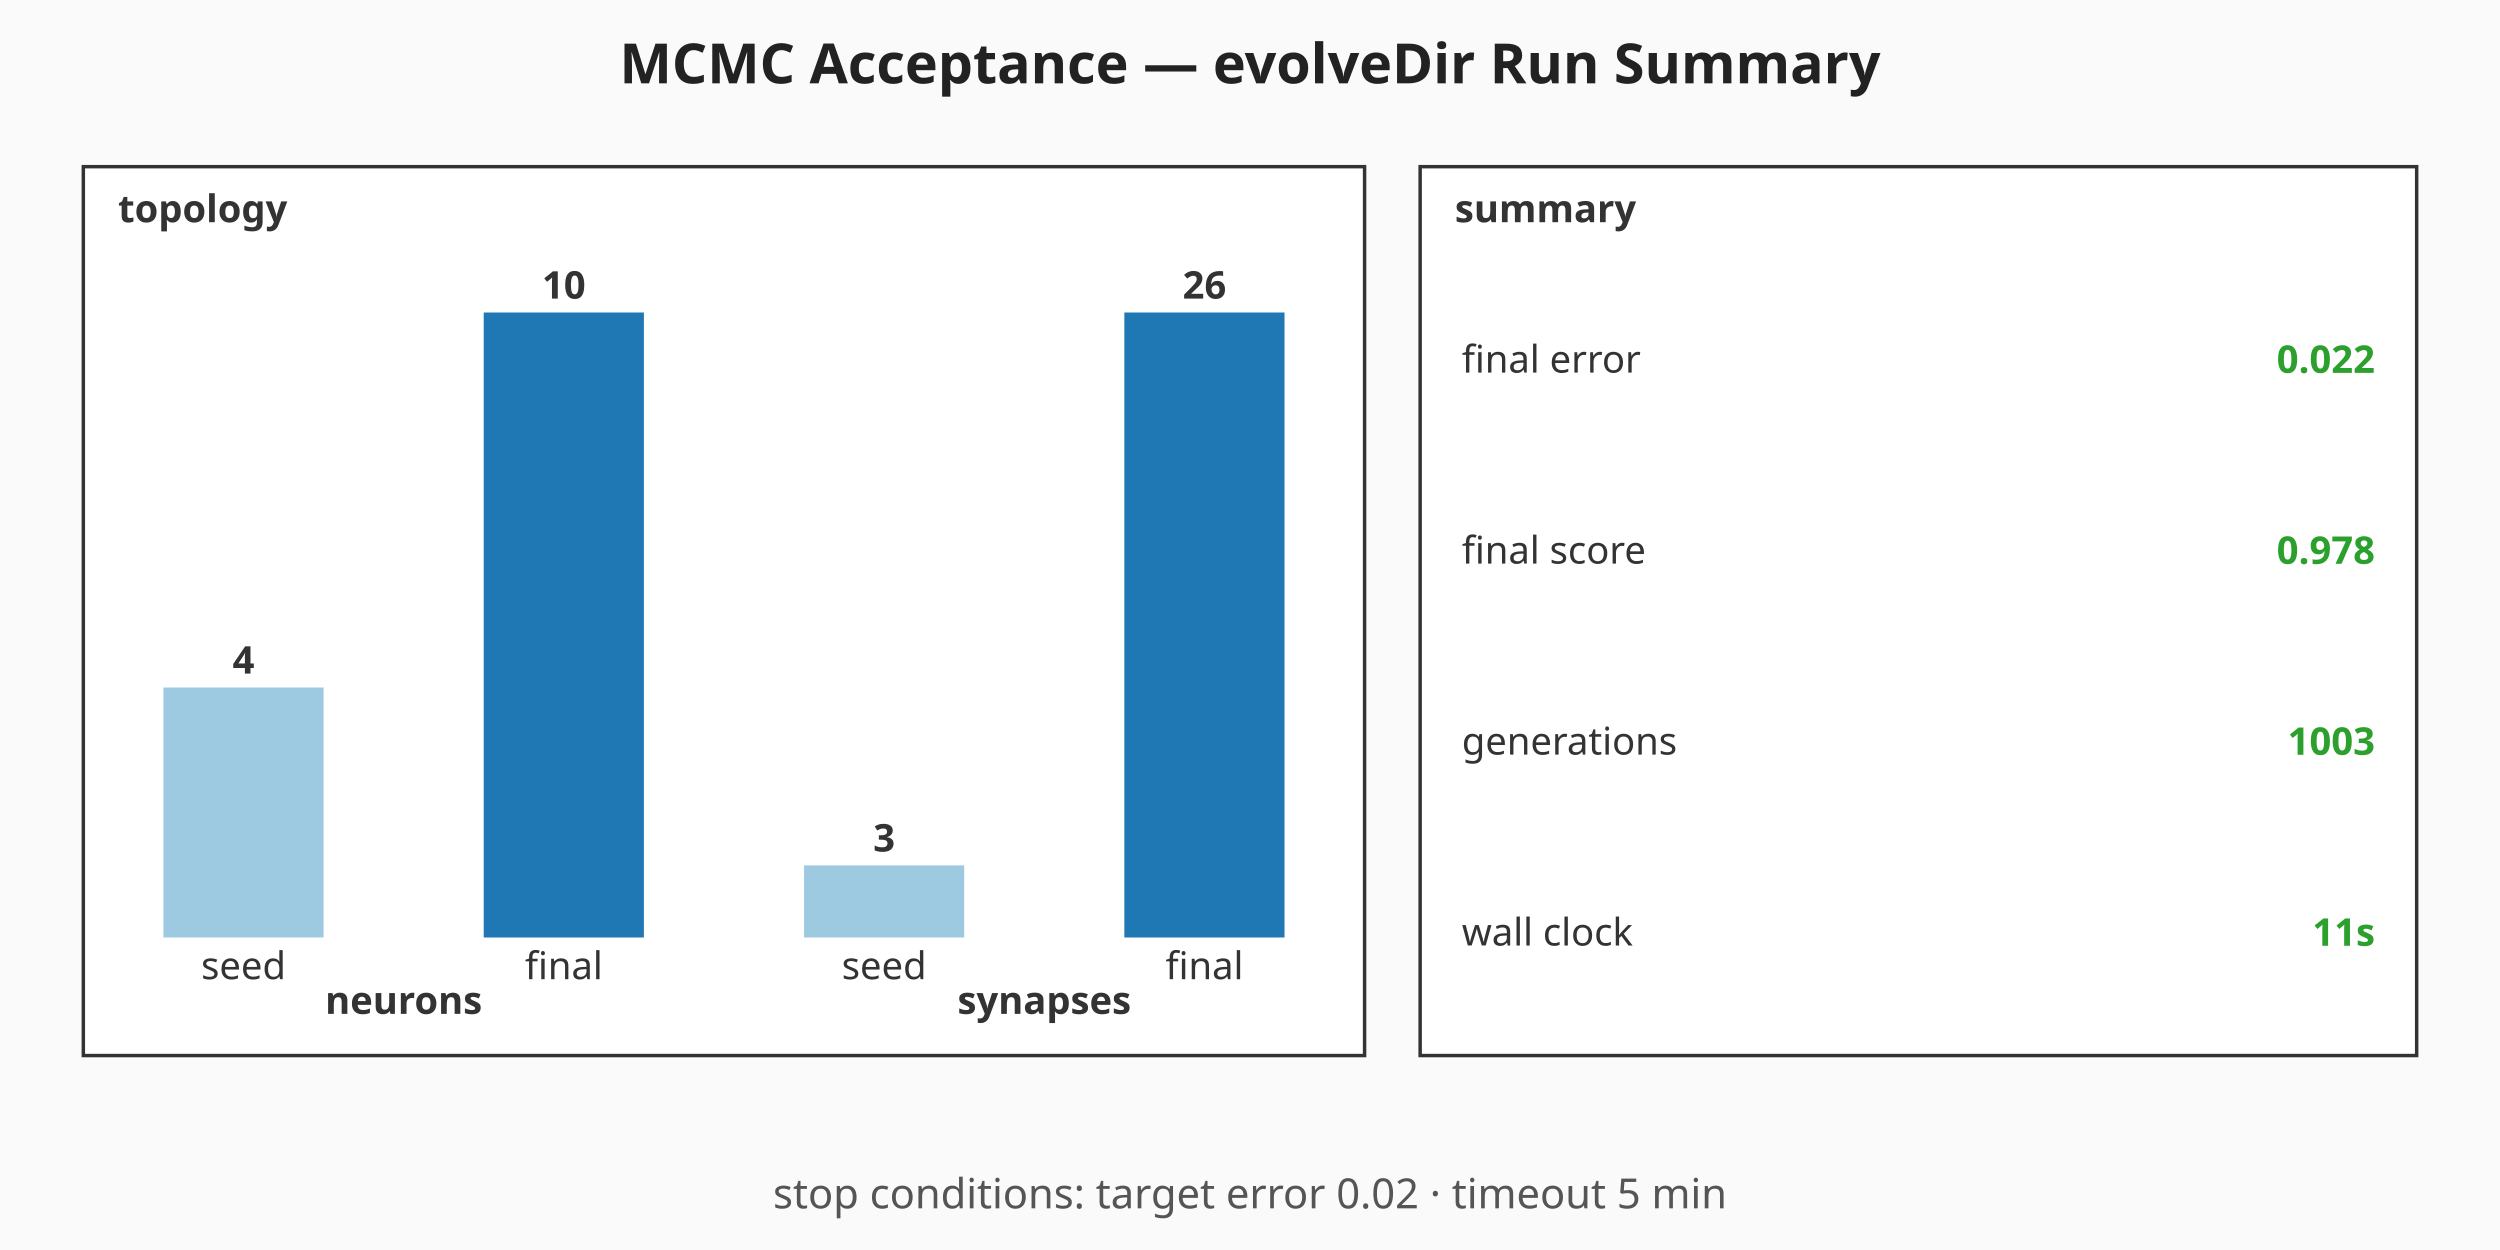
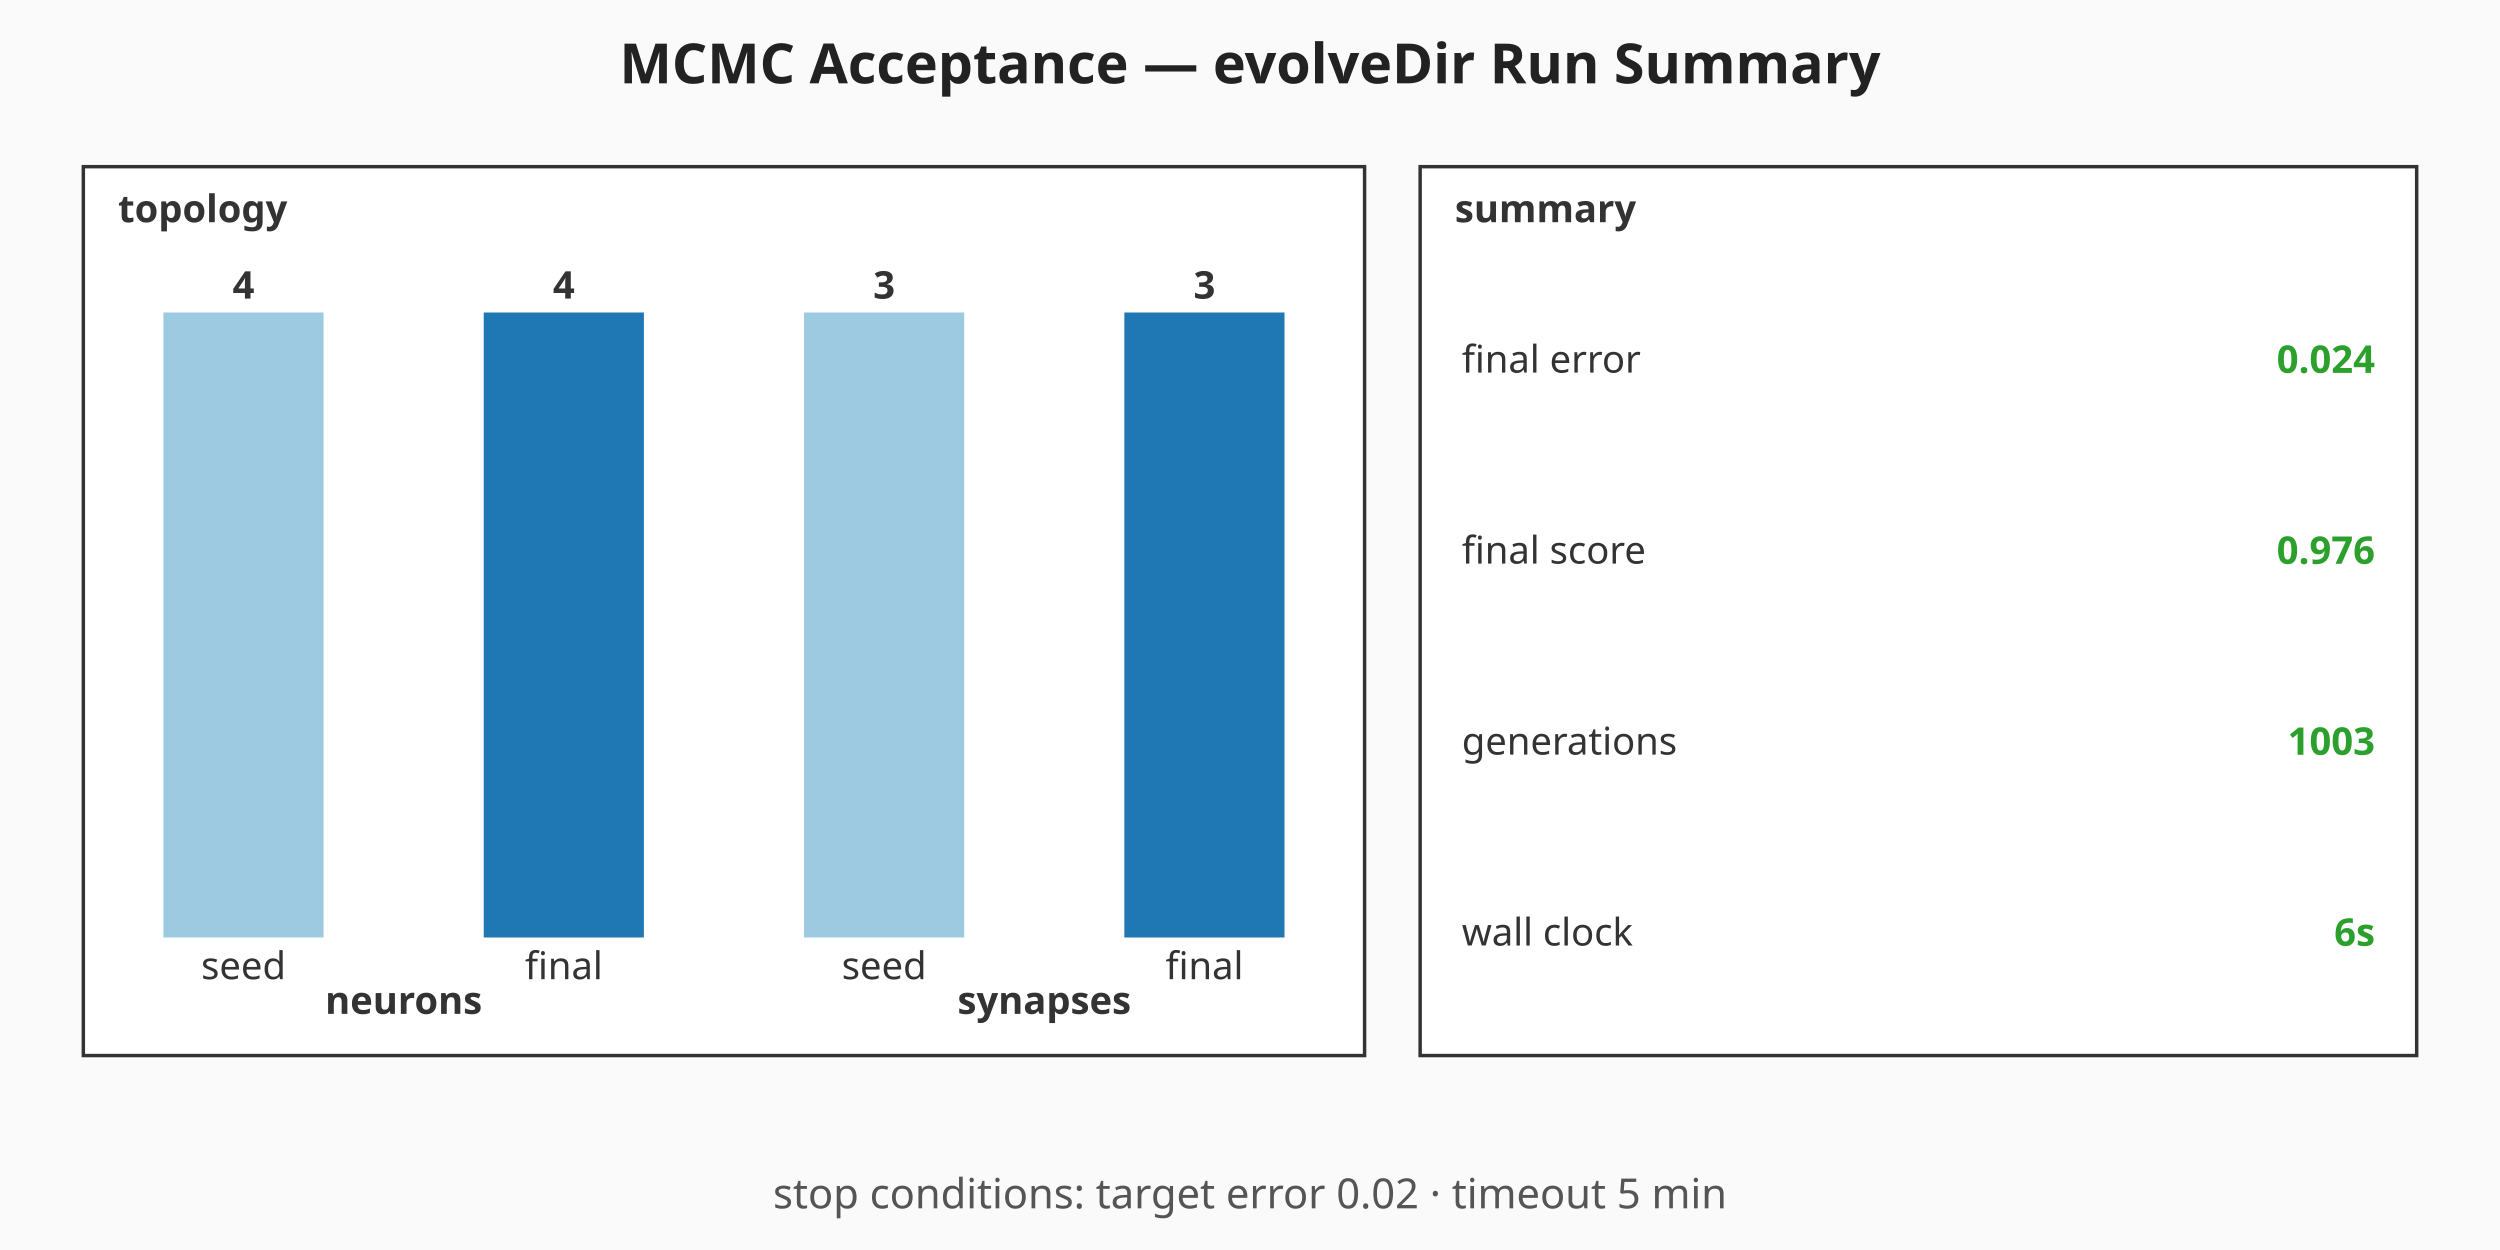
<svg xmlns="http://www.w3.org/2000/svg" viewBox="0 0 720 360" width="720" height="360" role="img" aria-label="MCMC Acceptance — evolveDir Run Summary summary chart">
  <rect width="720" height="360" fill="#fafafa" />
  <text x="360" y="24" text-anchor="middle" font-family="sans-serif" font-size="16" font-weight="bold" fill="#222">MCMC Acceptance — evolveDir Run Summary</text>
  <g class="topology" font-family="sans-serif" font-size="11" fill="#333">
    <rect x="24" y="48" width="369" height="256" fill="#ffffff" stroke="#333" stroke-width="1" />
    <text x="34" y="64" font-weight="bold">topology</text>
-     <rect class="topo-bar topo-bar-seed-neurons" x="47.06" y="198" width="46.13" height="72" fill="#9ecae1" />
-     <text x="70.13" y="194" text-anchor="middle" font-weight="bold">4</text>
+     <rect class="topo-bar topo-bar-seed-neurons" x="47.06" y="90" width="46.13" height="180" fill="#9ecae1" />
+     <text x="70.13" y="86" text-anchor="middle" font-weight="bold">4</text>
    <text x="70.13" y="282" text-anchor="middle">seed</text>
    <rect class="topo-bar topo-bar-final-neurons" x="139.31" y="90" width="46.13" height="180" fill="#1f77b4" />
-     <text x="162.38" y="86" text-anchor="middle" font-weight="bold">10</text>
+     <text x="162.38" y="86" text-anchor="middle" font-weight="bold">4</text>
    <text x="162.38" y="282" text-anchor="middle">final</text>
    <text x="116.25" y="292" text-anchor="middle" font-weight="bold">neurons</text>
-     <rect class="topo-bar topo-bar-seed-synapses" x="231.56" y="249.23" width="46.13" height="20.77" fill="#9ecae1" />
-     <text x="254.63" y="245.23" text-anchor="middle" font-weight="bold">3</text>
+     <rect class="topo-bar topo-bar-seed-synapses" x="231.56" y="90" width="46.13" height="180" fill="#9ecae1" />
+     <text x="254.63" y="86" text-anchor="middle" font-weight="bold">3</text>
    <text x="254.63" y="282" text-anchor="middle">seed</text>
    <rect class="topo-bar topo-bar-final-synapses" x="323.81" y="90" width="46.13" height="180" fill="#1f77b4" />
-     <text x="346.88" y="86" text-anchor="middle" font-weight="bold">26</text>
+     <text x="346.88" y="86" text-anchor="middle" font-weight="bold">3</text>
    <text x="346.88" y="282" text-anchor="middle">final</text>
    <text x="300.75" y="292" text-anchor="middle" font-weight="bold">synapses</text>
  </g>
  <g class="callouts" font-family="sans-serif" font-size="11" fill="#333">
    <rect x="409" y="48" width="287" height="256" fill="#ffffff" stroke="#333" stroke-width="1" />
    <text x="419" y="64" font-weight="bold">summary</text>
    <text class="callout-label" x="421" y="103.5" dominant-baseline="middle">final error</text>
-     <text class="callout-value" x="684" y="103.5" text-anchor="end" dominant-baseline="middle" font-weight="bold" fill="#2ca02c">0.022</text>
+     <text class="callout-value" x="684" y="103.5" text-anchor="end" dominant-baseline="middle" font-weight="bold" fill="#2ca02c">0.024</text>
    <text class="callout-label" x="421" y="158.5" dominant-baseline="middle">final score</text>
-     <text class="callout-value" x="684" y="158.5" text-anchor="end" dominant-baseline="middle" font-weight="bold" fill="#2ca02c">0.978</text>
+     <text class="callout-value" x="684" y="158.5" text-anchor="end" dominant-baseline="middle" font-weight="bold" fill="#2ca02c">0.976</text>
    <text class="callout-label" x="421" y="213.5" dominant-baseline="middle">generations</text>
    <text class="callout-value" x="684" y="213.5" text-anchor="end" dominant-baseline="middle" font-weight="bold" fill="#2ca02c">1003</text>
    <text class="callout-label" x="421" y="268.5" dominant-baseline="middle">wall clock</text>
-     <text class="callout-value" x="684" y="268.5" text-anchor="end" dominant-baseline="middle" font-weight="bold" fill="#2ca02c">11s</text>
+     <text class="callout-value" x="684" y="268.5" text-anchor="end" dominant-baseline="middle" font-weight="bold" fill="#2ca02c">6s</text>
  </g>
  <g class="caption" font-family="sans-serif" font-size="12" fill="#555">
    <text x="360" y="348" text-anchor="middle">stop conditions: target error 0.02 · timeout 5 min</text>
  </g>
</svg>
